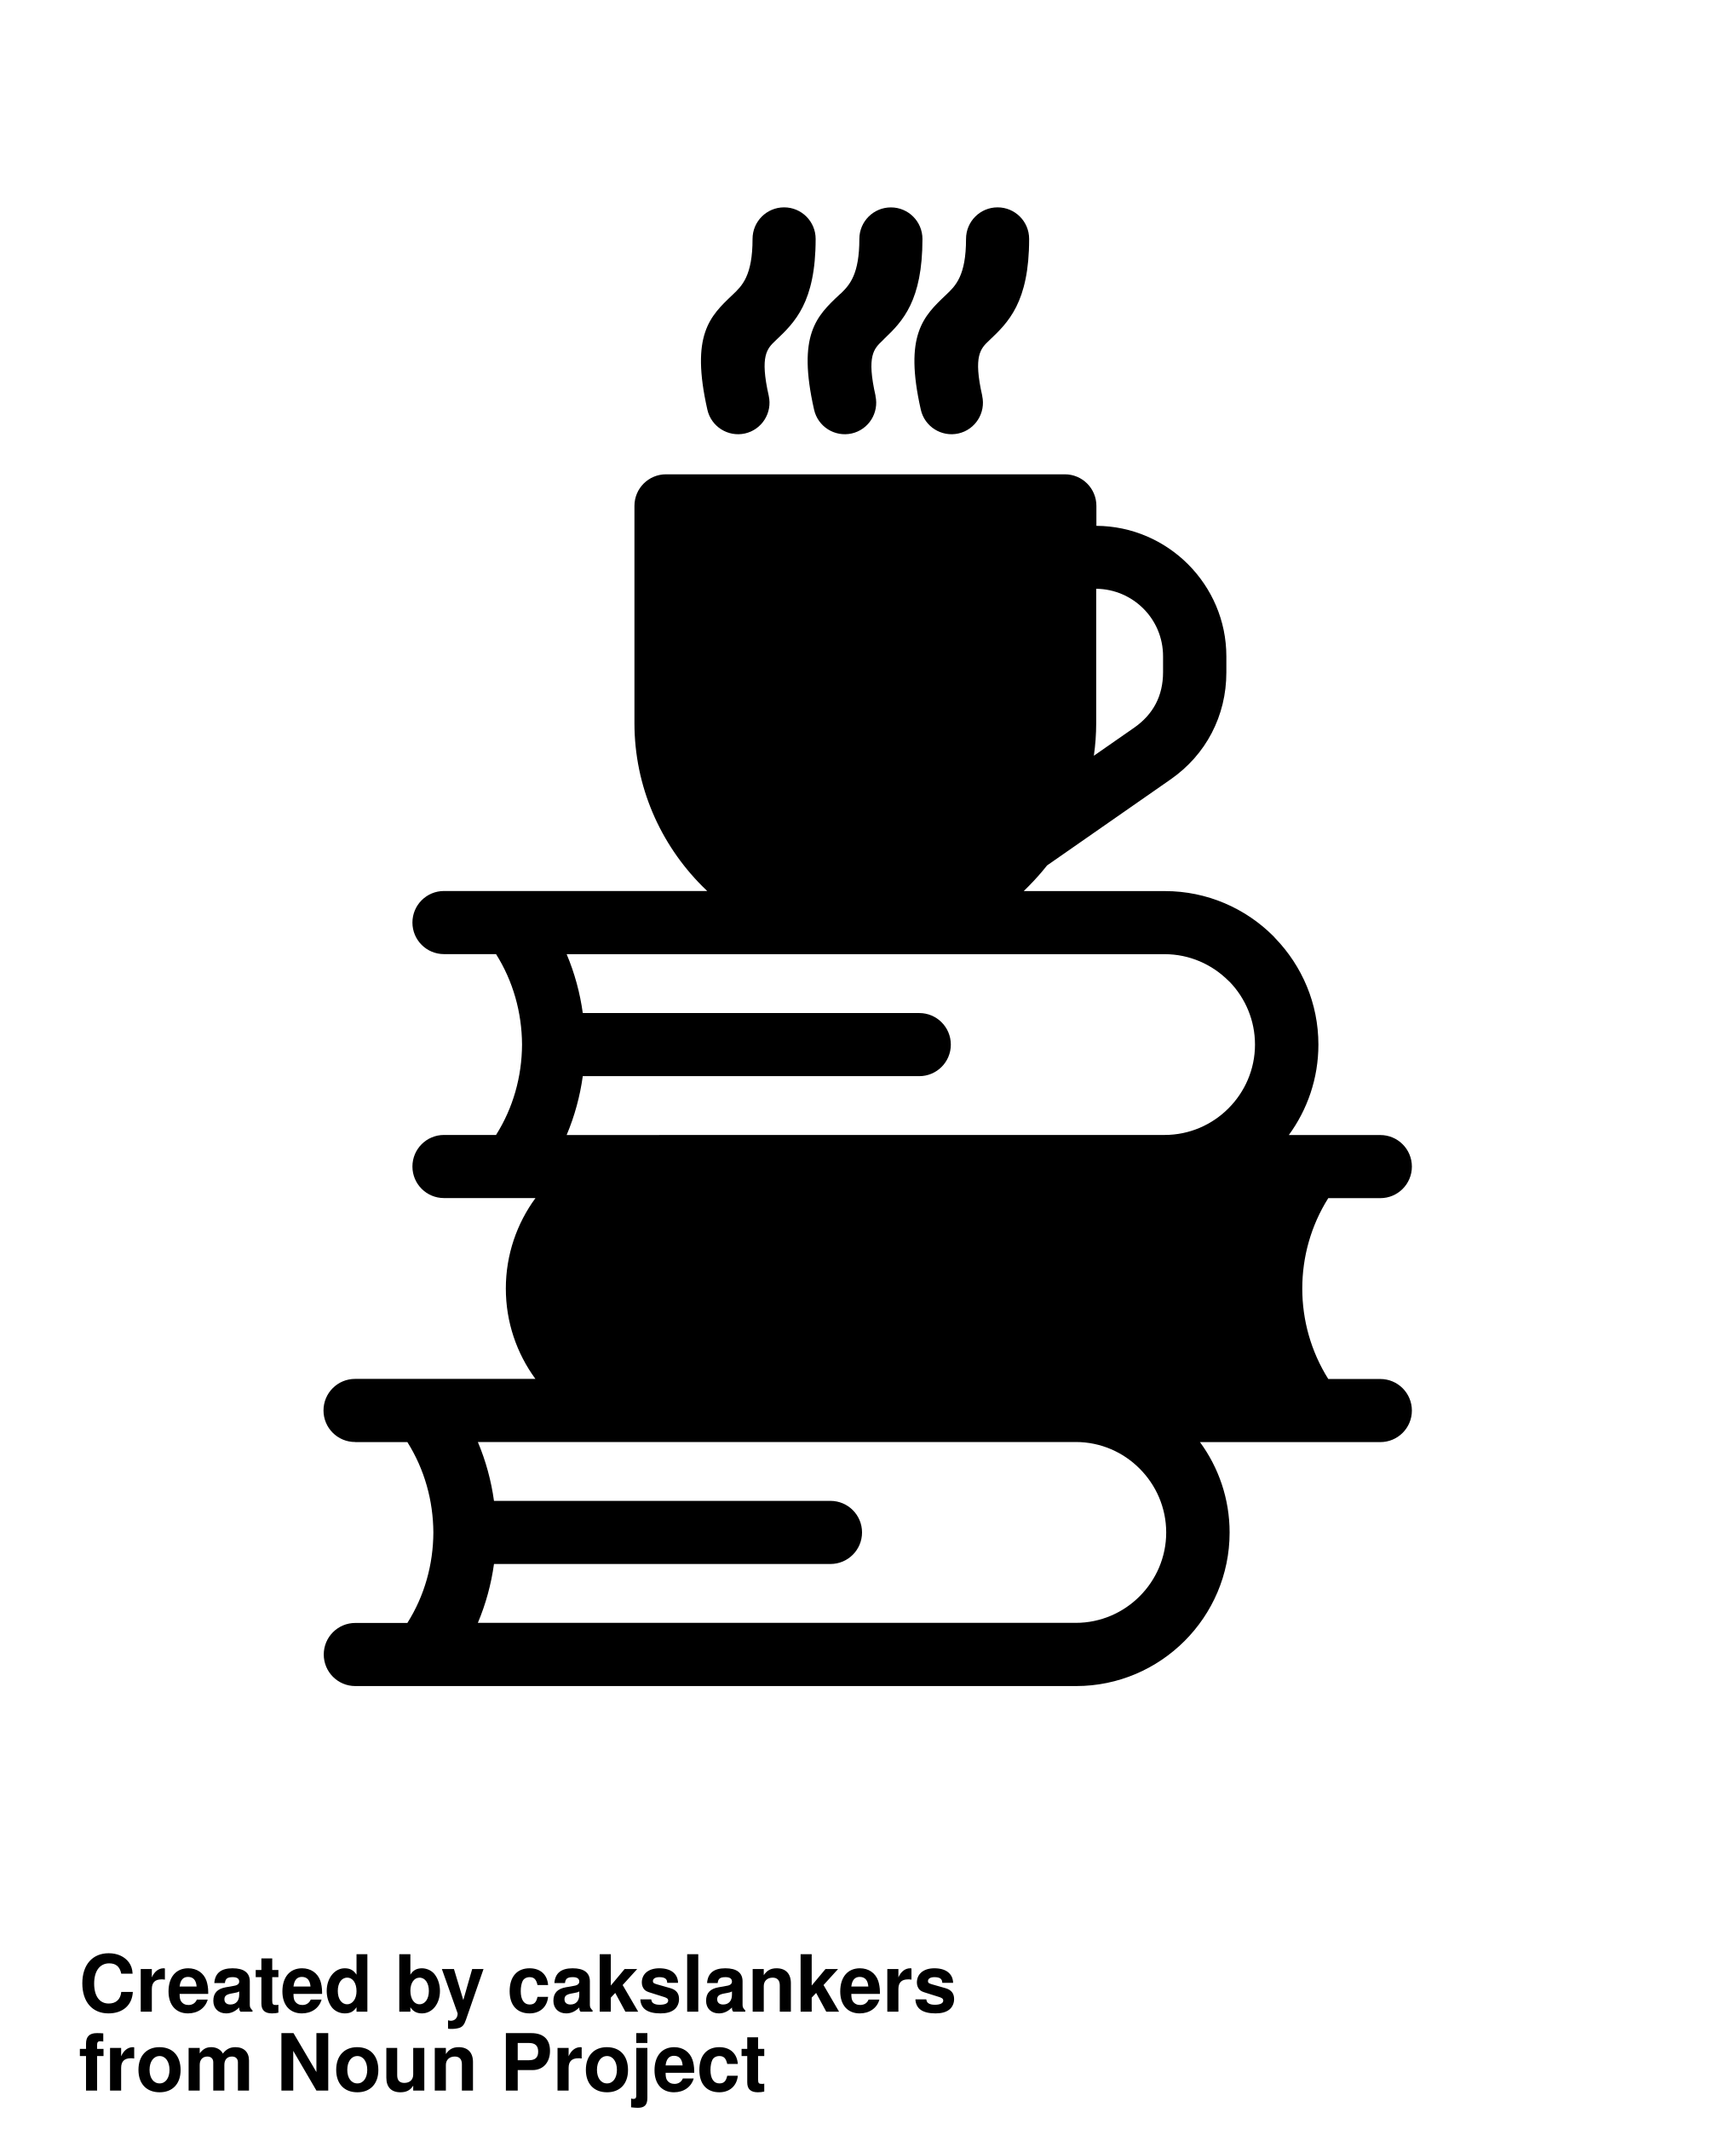
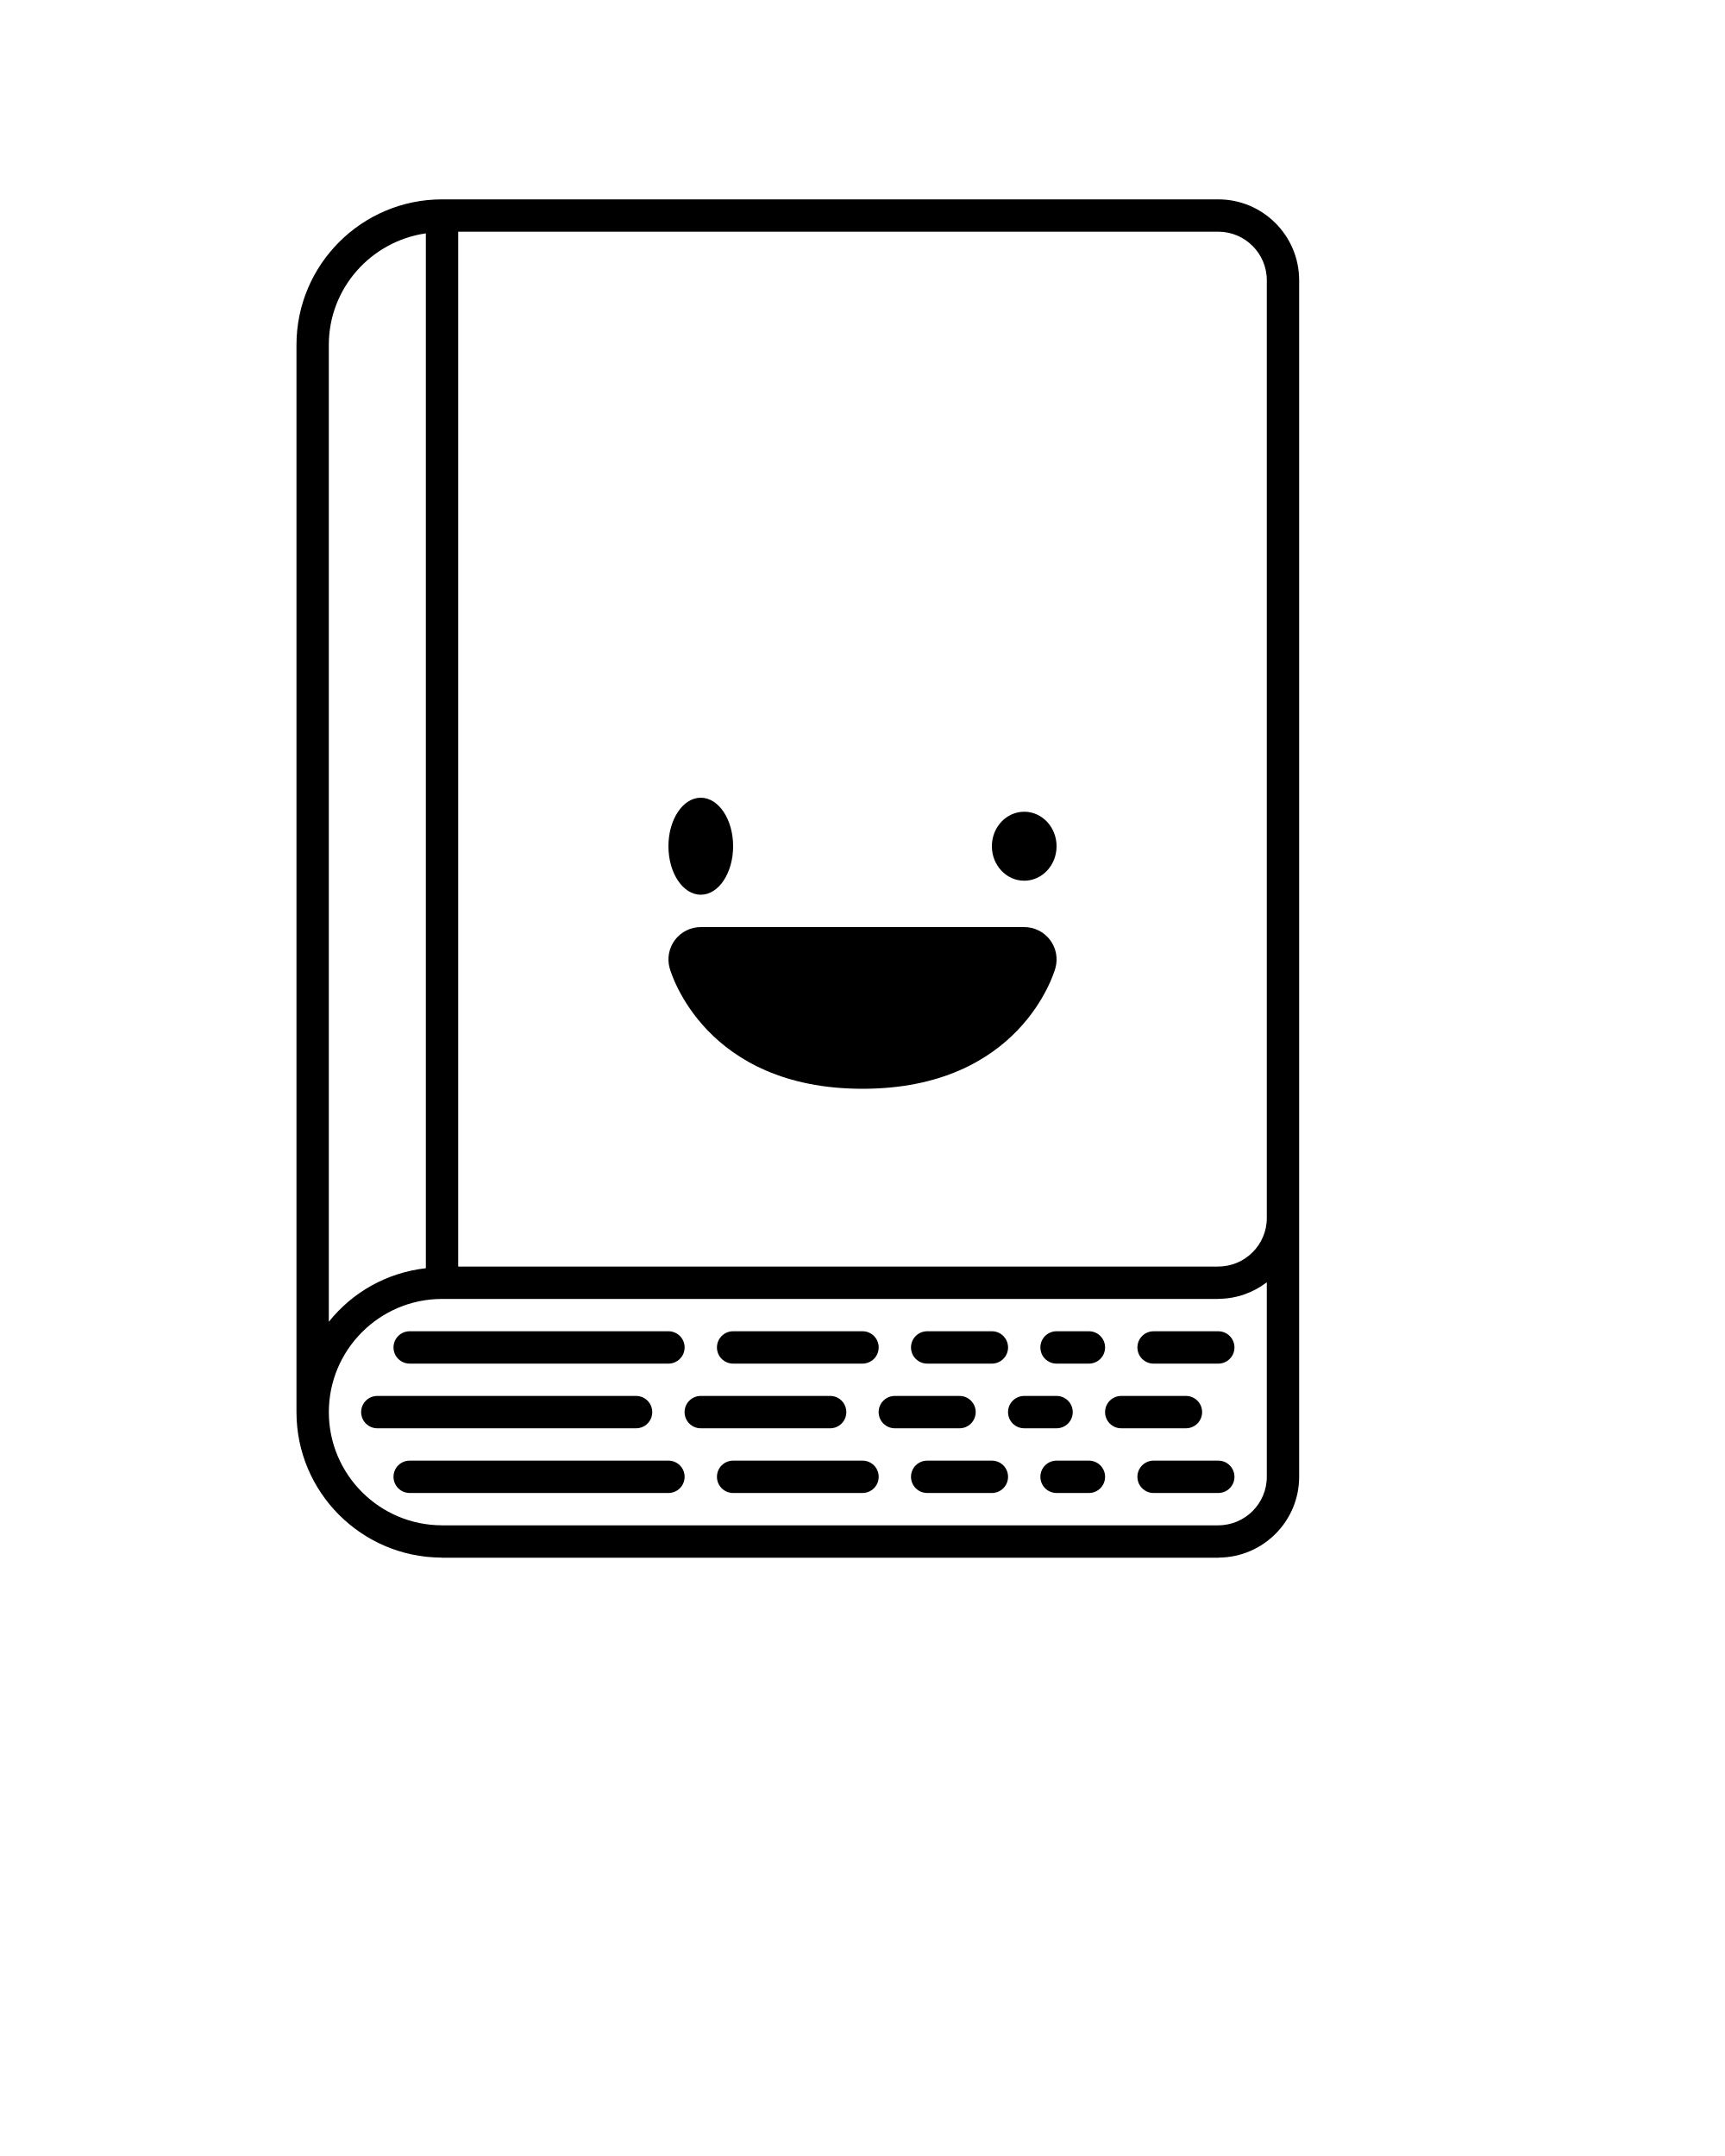
- <svg xmlns="http://www.w3.org/2000/svg" version="1.1" viewBox="-5.0 -10.0 110.0 135.0">
-   <path d="m17.508 81.395c-1.105 0-2-0.895-2-2s0.895-2 2-2h11.434c-1.18-1.609-1.875-3.59-1.875-5.727 0-2.141 0.699-4.125 1.879-5.734h-5.801c-1.105 0-2-0.895-2-2 0-1.105 0.895-2 2-2h3.301c1.09-1.727 1.637-3.699 1.648-5.731-0.012-2.031-0.562-4.004-1.648-5.731h-3.301c-1.105 0-2-0.895-2-2 0-1.105 0.895-2 2-2h16.688l-0.32-0.312c-2.648-2.656-4.293-6.312-4.293-10.328v-13.77c0-1.105 0.895-2 2-2h25.285c1.105 0 2 0.895 2 2v1.266c2.258 0.012 4.309 0.938 5.809 2.434 1.504 1.508 2.43 3.57 2.43 5.84v1.016c0 1.375-0.32 2.672-0.926 3.836-0.605 1.164-1.492 2.168-2.621 2.953l-7.82 5.445c-0.363 0.461-0.758 0.902-1.172 1.32l-0.305 0.305h8.949c2.676 0 5.113 1.094 6.875 2.856l0.117 0.129c1.695 1.754 2.738 4.133 2.738 6.746 0 2.141-0.699 4.121-1.875 5.731h5.801c1.105 0 2 0.895 2 2s-0.895 2-2 2h-3.301c-1.098 1.742-1.648 3.734-1.648 5.731 0 1.996 0.551 3.988 1.648 5.731h3.301c1.105 0 2 0.895 2 2 0 1.105-0.895 2-2 2h-11.434c1.18 1.609 1.879 3.59 1.879 5.731 0 2.68-1.094 5.113-2.856 6.875-1.762 1.762-4.195 2.856-6.875 2.856h-45.695c-1.105 0-2-0.895-2-2s0.895-2 2-2h3.301c1.09-1.727 1.637-3.699 1.648-5.731-0.012-2.031-0.562-4.004-1.648-5.731h-3.301zm45.695 0h-37.91c0.508 1.203 0.848 2.461 1.023 3.731h21.332c1.105 0 2 0.895 2 2s-0.895 2-2 2h-21.332c-0.176 1.273-0.516 2.527-1.023 3.731h37.91c1.57 0 3.008-0.645 4.043-1.684 1.039-1.039 1.684-2.473 1.684-4.043 0-1.574-0.645-3.008-1.684-4.047-1.031-1.039-2.465-1.688-4.043-1.688zm-26.414-19.461h32.043c1.57 0 3.008-0.645 4.043-1.684 1.039-1.039 1.684-2.473 1.684-4.043 0-1.531-0.605-2.93-1.59-3.961l-0.094-0.086c-1.039-1.039-2.473-1.684-4.043-1.684h-37.91c0.508 1.203 0.848 2.461 1.023 3.731h21.332c1.105 0 2 0.895 2 2s-0.895 2-2 2h-21.332c-0.176 1.273-0.516 2.527-1.023 3.731h5.867zm27.703-34.609v8.504c0 0.703-0.051 1.391-0.148 2.07l2.555-1.777c0.605-0.422 1.07-0.938 1.371-1.516 0.301-0.574 0.461-1.25 0.461-1.996v-1.016c0-1.184-0.477-2.25-1.246-3.019s-1.824-1.246-2.992-1.258zm-20.758-12.234c0.238 1.074-0.434 2.141-1.508 2.383-1.074 0.238-2.141-0.434-2.383-1.508-1.074-4.75 0.164-5.922 1.602-7.285 0.594-0.562 1.262-1.195 1.262-3.539 0-1.105 0.895-2 2-2s2 0.895 2 2c0 4.035-1.34 5.305-2.527 6.43-0.551 0.52-1.023 0.969-0.445 3.519zm13.531 0c0.238 1.074-0.434 2.141-1.508 2.383-1.074 0.238-2.141-0.434-2.383-1.508-1.074-4.746 0.168-5.922 1.605-7.285 0.594-0.562 1.262-1.195 1.262-3.539 0-1.105 0.895-2 2-2 1.105 0 2 0.895 2 2 0 4.035-1.34 5.305-2.527 6.43-0.551 0.52-1.023 0.969-0.445 3.519zm-6.766 0c0.238 1.074-0.434 2.141-1.508 2.383-1.074 0.238-2.141-0.434-2.383-1.508-1.078-4.754 0.16-5.93 1.605-7.289l0.109-0.094c0.562-0.543 1.156-1.234 1.156-3.438 0-1.105 0.895-2 2-2s2 0.895 2 2c0 3.91-1.254 5.219-2.414 6.32l-0.113 0.117c-0.551 0.52-1.023 0.969-0.445 3.512z" />
-   <text x="0.0" y="117.5" font-size="5.0" font-weight="bold" font-family="Arbeit Regular, Helvetica, Arial-Unicode, Arial, Sans-serif" fill="#000000">Created by cakslankers</text>
-   <text x="0.0" y="122.5" font-size="5.0" font-weight="bold" font-family="Arbeit Regular, Helvetica, Arial-Unicode, Arial, Sans-serif" fill="#000000">from Noun Project</text>
+ <svg xmlns="http://www.w3.org/2000/svg" version="1.1" x="0px" y="0px" viewBox="0 0 100 125" enable-background="new 0 0 100 100" xml:space="preserve">
+   <ellipse fill="#000000" cx="40.625" cy="49.062" rx="1.875" ry="2.812" />
+   <ellipse fill="#000000" cx="59.375" cy="49.062" rx="1.875" ry="2" />
+   <path fill="#000000" d="M59.375,53.75h-18.75c-0.586,0-1.137,0.274-1.492,0.74c-0.354,0.467-0.471,1.073-0.313,1.637  c0.079,0.285,2.049,6.998,11.181,6.998c9.133,0,11.102-6.713,11.182-6.998c0.156-0.564,0.041-1.17-0.315-1.637  C60.514,54.024,59.961,53.75,59.375,53.75z" />
+   <path fill="#000000" d="M70.625,11.559h-45c-4.653,0-8.438,3.785-8.438,8.438v61.875c0,4.64,3.765,8.414,8.401,8.434  c0.013,0,0.024,0.007,0.037,0.007h45c0.013,0,0.024-0.007,0.037-0.007c2.567-0.02,4.651-2.111,4.651-4.684v-15l0,0  c0-0.001,0-0.003,0-0.003V16.246C75.312,13.661,73.21,11.559,70.625,11.559z M73.438,16.246v54.372c0,1.551-1.262,2.812-2.812,2.812  c-0.007,0-0.011,0.003-0.019,0.003H26.562v-60h44.062C72.176,13.434,73.438,14.695,73.438,16.246z M19.062,19.996  c0-3.296,2.454-6.007,5.625-6.467v60c-2.276,0.256-4.265,1.402-5.625,3.105V19.996z M70.625,88.434  c-0.007,0-0.011,0.004-0.019,0.004H25.644c-0.008,0-0.011-0.004-0.019-0.004c-3.618,0-6.562-2.944-6.562-6.562  s2.944-6.562,6.562-6.562h45c0.013,0,0.024-0.007,0.037-0.007c1.045-0.008,2-0.37,2.776-0.958v11.277  C73.438,87.172,72.176,88.434,70.625,88.434z" />
+   <path fill="#000000" d="M69.688,81.871c0-0.518-0.419-0.938-0.938-0.938H65c-0.518,0-0.938,0.419-0.938,0.938  c0,0.519,0.419,0.938,0.938,0.938h3.75C69.268,82.809,69.688,82.39,69.688,81.871z" />
+   <path fill="#000000" d="M62.188,81.871c0-0.518-0.419-0.938-0.938-0.938h-1.875c-0.518,0-0.938,0.419-0.938,0.938  c0,0.519,0.419,0.938,0.938,0.938h1.875C61.768,82.809,62.188,82.39,62.188,81.871z" />
+   <path fill="#000000" d="M56.562,81.871c0-0.518-0.419-0.938-0.938-0.938h-3.75c-0.518,0-0.938,0.419-0.938,0.938  c0,0.519,0.419,0.938,0.938,0.938h3.75C56.143,82.809,56.562,82.39,56.562,81.871z" />
+   <path fill="#000000" d="M49.062,81.871c0-0.518-0.419-0.938-0.938-0.938h-7.5c-0.518,0-0.938,0.419-0.938,0.938  c0,0.519,0.419,0.938,0.938,0.938h7.5C48.643,82.809,49.062,82.39,49.062,81.871z" />
+   <path fill="#000000" d="M37.812,81.871c0-0.518-0.419-0.938-0.938-0.938h-15c-0.518,0-0.938,0.419-0.938,0.938  c0,0.519,0.419,0.938,0.938,0.938h15C37.393,82.809,37.812,82.39,37.812,81.871z" />
+   <path fill="#000000" d="M70.625,77.184h-3.75c-0.518,0-0.938,0.419-0.938,0.938c0,0.519,0.419,0.938,0.938,0.938h3.75  c0.518,0,0.938-0.419,0.938-0.938C71.562,77.603,71.143,77.184,70.625,77.184z" />
+   <path fill="#000000" d="M61.25,79.059h1.875c0.518,0,0.938-0.419,0.938-0.938c0-0.518-0.419-0.938-0.938-0.938H61.25  c-0.518,0-0.938,0.419-0.938,0.938C60.312,78.64,60.732,79.059,61.25,79.059z" />
+   <path fill="#000000" d="M53.75,79.059h3.75c0.518,0,0.938-0.419,0.938-0.938c0-0.518-0.419-0.938-0.938-0.938h-3.75  c-0.518,0-0.938,0.419-0.938,0.938C52.812,78.64,53.232,79.059,53.75,79.059z" />
+   <path fill="#000000" d="M42.5,79.059H50c0.518,0,0.938-0.419,0.938-0.938c0-0.518-0.419-0.938-0.938-0.938h-7.5  c-0.518,0-0.938,0.419-0.938,0.938C41.562,78.64,41.982,79.059,42.5,79.059z" />
+   <path fill="#000000" d="M23.75,79.059h15c0.518,0,0.938-0.419,0.938-0.938c0-0.518-0.419-0.938-0.938-0.938h-15  c-0.518,0-0.938,0.419-0.938,0.938C22.812,78.64,23.232,79.059,23.75,79.059z" />
+   <path fill="#000000" d="M70.625,84.684h-3.75c-0.518,0-0.938,0.419-0.938,0.938c0,0.519,0.419,0.938,0.938,0.938h3.75  c0.518,0,0.938-0.419,0.938-0.938C71.562,85.103,71.143,84.684,70.625,84.684z" />
+   <path fill="#000000" d="M63.125,84.684H61.25c-0.518,0-0.938,0.419-0.938,0.938c0,0.519,0.419,0.938,0.938,0.938h1.875  c0.518,0,0.938-0.419,0.938-0.938C64.062,85.103,63.643,84.684,63.125,84.684z" />
+   <path fill="#000000" d="M57.5,84.684h-3.75c-0.518,0-0.938,0.419-0.938,0.938c0,0.519,0.419,0.938,0.938,0.938h3.75  c0.518,0,0.938-0.419,0.938-0.938C58.438,85.103,58.018,84.684,57.5,84.684z" />
+   <path fill="#000000" d="M50,84.684h-7.5c-0.518,0-0.938,0.419-0.938,0.938c0,0.519,0.419,0.938,0.938,0.938H50  c0.518,0,0.938-0.419,0.938-0.938C50.938,85.103,50.518,84.684,50,84.684z" />
+   <path fill="#000000" d="M38.75,84.684h-15c-0.518,0-0.938,0.419-0.938,0.938c0,0.519,0.419,0.938,0.938,0.938h15  c0.518,0,0.938-0.419,0.938-0.938C39.688,85.103,39.268,84.684,38.75,84.684z" />
</svg>
